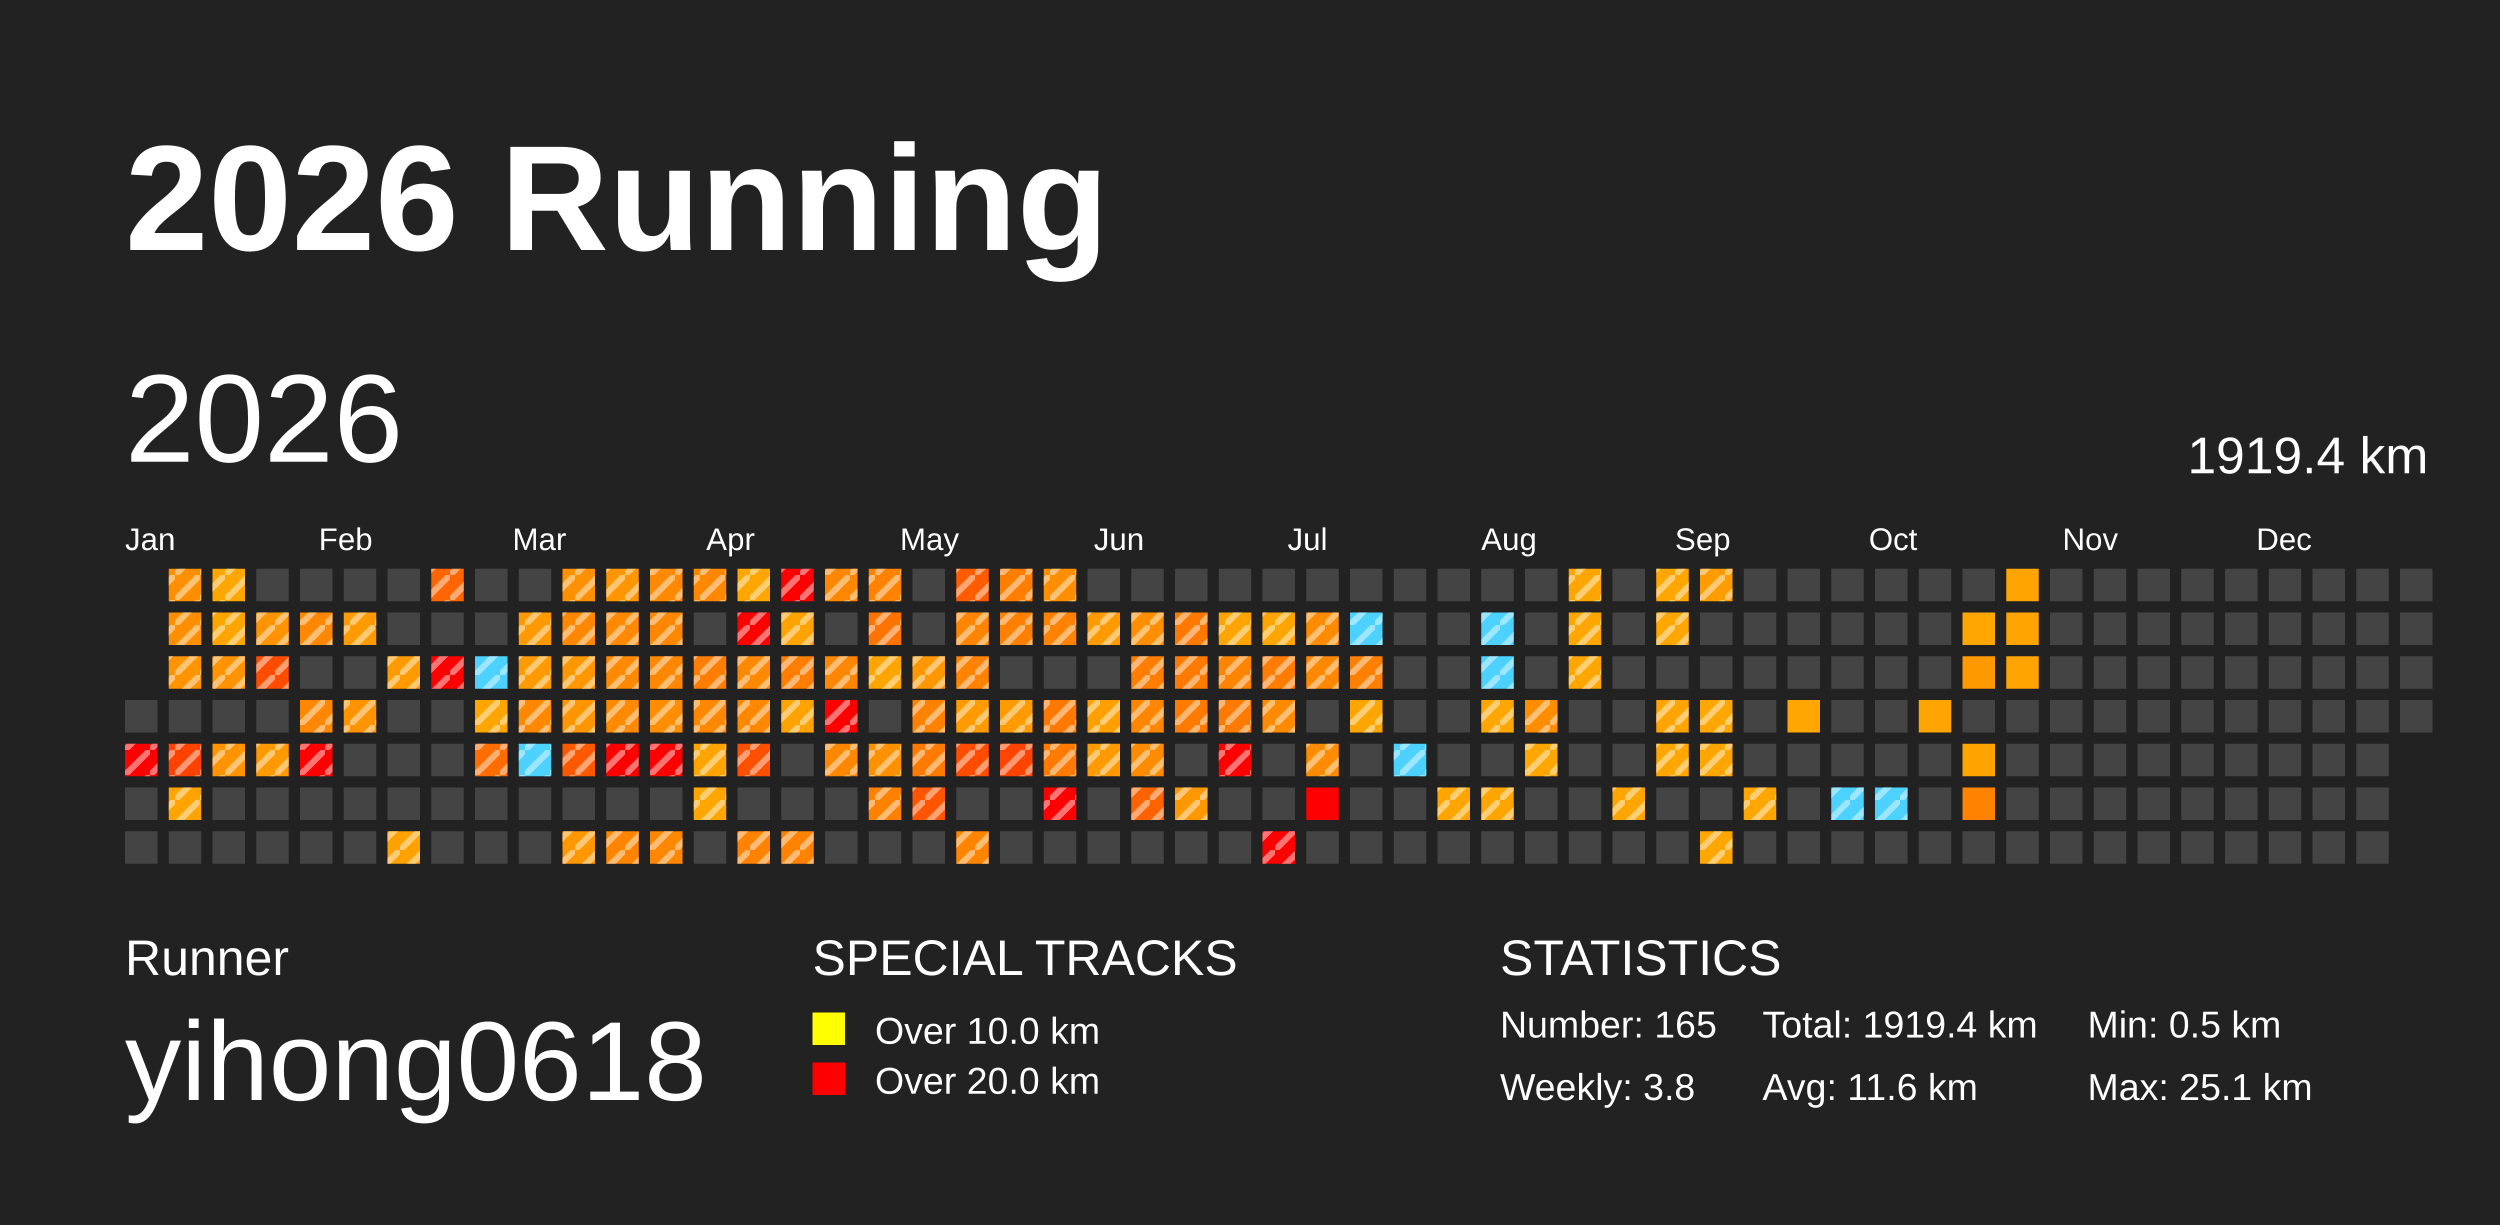
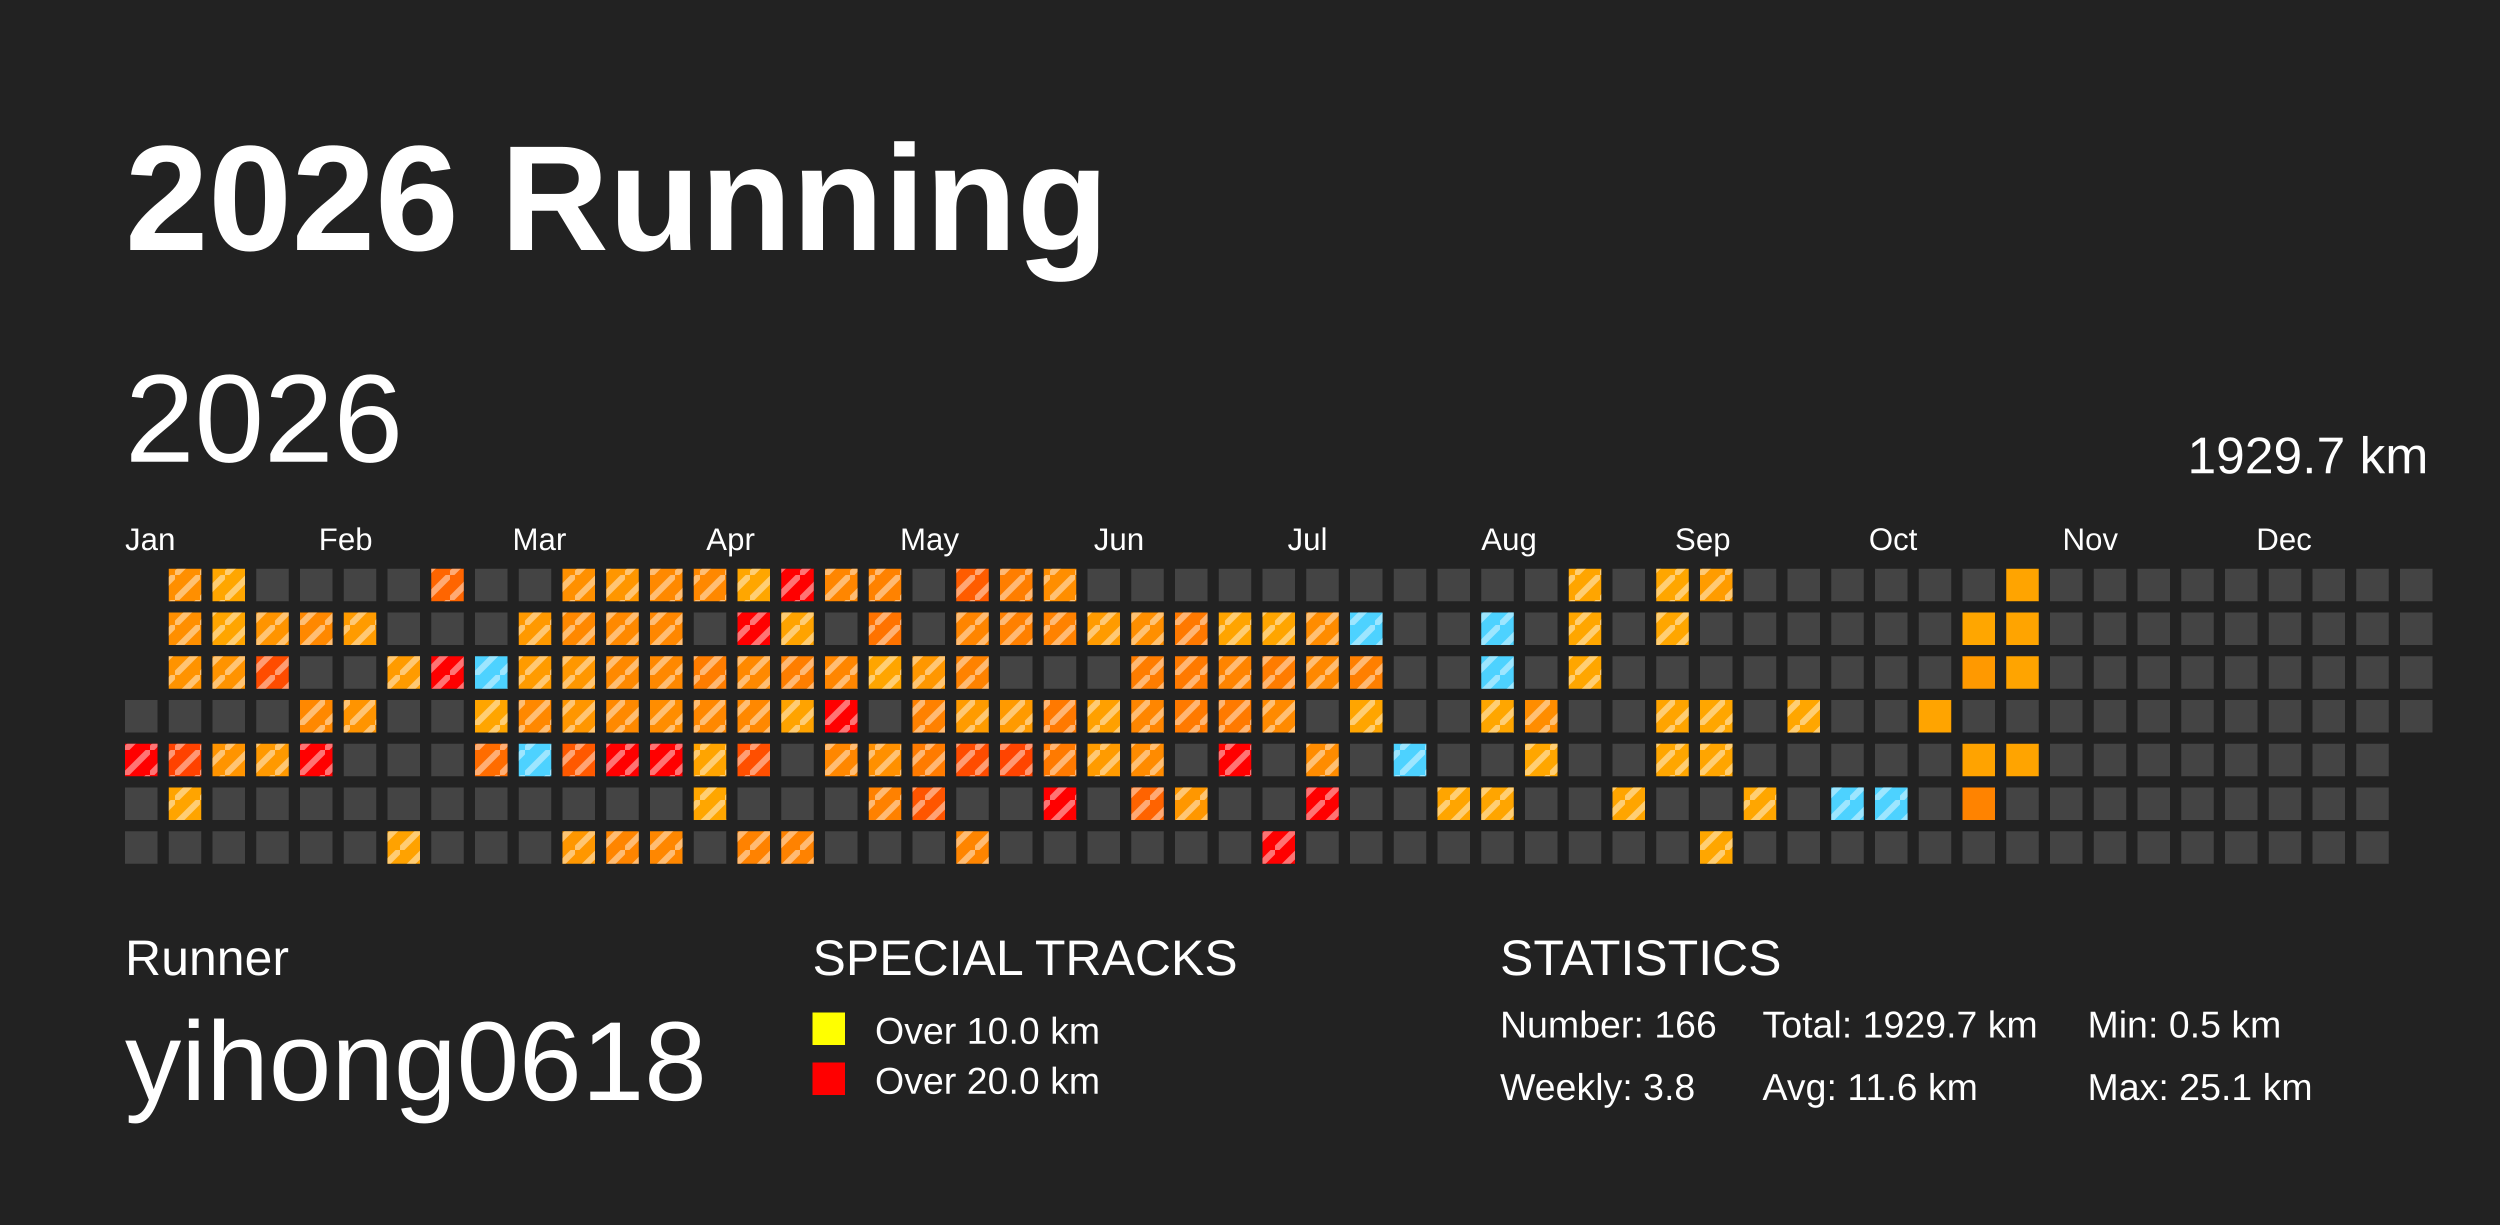
<svg xmlns="http://www.w3.org/2000/svg" baseProfile="full" height="98mm" version="1.1" viewBox="0,0,200,98" width="200mm">
  <defs>
    <pattern height="2" id="indoor-stripe" patternUnits="userSpaceOnUse" width="2">
      <line stroke="white" stroke-opacity="0.45" stroke-width="0.5" x1="0" x2="2" y1="2" y2="0" />
    </pattern>
  </defs>
  <rect fill="#222222" height="98" width="200" x="0" y="0" />
  <text fill="#FFFFFF" style="font-size:12px; font-family:Arial; font-weight:bold;" x="10" y="20">2026 Running</text>
  <text fill="#FFFFFF" style="font-size:4px; font-family:Arial" x="10" y="78">Runner</text>
  <text fill="#FFFFFF" style="font-size:9px; font-family:Arial" x="10" y="88">yihong0618</text>
  <text fill="#FFFFFF" style="font-size:4px; font-family:Arial" x="65" y="78">SPECIAL TRACKS</text>
  <rect fill="yellow" height="2.6" width="2.6" x="65" y="81" />
  <text fill="#FFFFFF" style="font-size:3px; font-family:Arial" x="70" y="83.5">Over 10.0 km</text>
  <rect fill="red" height="2.6" width="2.6" x="65" y="85" />
  <text fill="#FFFFFF" style="font-size:3px; font-family:Arial" x="70" y="87.5">Over 20.0 km</text>
  <text fill="#FFFFFF" style="font-size:4px; font-family:Arial" x="120" y="78">STATISTICS</text>
-   <text fill="#FFFFFF" style="font-size:3px; font-family:Arial" x="120" y="83">Number: 165</text>
+   <text fill="#FFFFFF" style="font-size:3px; font-family:Arial" x="120" y="83">Number: 166</text>
  <text fill="#FFFFFF" style="font-size:3px; font-family:Arial" x="120" y="88">Weekly: 3.8</text>
-   <text fill="#FFFFFF" style="font-size:3px; font-family:Arial" x="141" y="83">Total: 1919.4 km</text>
+   <text fill="#FFFFFF" style="font-size:3px; font-family:Arial" x="141" y="83">Total: 1929.7 km</text>
  <text fill="#FFFFFF" style="font-size:3px; font-family:Arial" x="141" y="88">Avg: 11.6 km</text>
  <text fill="#FFFFFF" style="font-size:3px; font-family:Arial" x="167" y="83">Min: 0.5 km</text>
  <text fill="#FFFFFF" style="font-size:3px; font-family:Arial" x="167" y="88">Max: 25.1 km</text>
  <text dominant-baseline="hanging" fill="#FFFFFF" style="font-size:10.0px; font-family:Arial;" x="10" y="30">2026</text>
-   <text dominant-baseline="hanging" fill="#FFFFFF" style="font-size:4.125px; font-family:Arial;" x="175" y="35">1919.4 km</text>
+   <text dominant-baseline="hanging" fill="#FFFFFF" style="font-size:4.125px; font-family:Arial;" x="175" y="35">1929.7 km</text>
  <text fill="#FFFFFF" style="font-size:2.5px; font-family:Arial" x="10.0" y="44">Jan</text>
  <text fill="#FFFFFF" style="font-size:2.5px; font-family:Arial" x="25.5" y="44">Feb</text>
  <text fill="#FFFFFF" style="font-size:2.5px; font-family:Arial" x="41.0" y="44">Mar</text>
  <text fill="#FFFFFF" style="font-size:2.5px; font-family:Arial" x="56.5" y="44">Apr</text>
  <text fill="#FFFFFF" style="font-size:2.5px; font-family:Arial" x="72.0" y="44">May</text>
  <text fill="#FFFFFF" style="font-size:2.5px; font-family:Arial" x="87.5" y="44">Jun</text>
  <text fill="#FFFFFF" style="font-size:2.5px; font-family:Arial" x="103.0" y="44">Jul</text>
  <text fill="#FFFFFF" style="font-size:2.5px; font-family:Arial" x="118.5" y="44">Aug</text>
  <text fill="#FFFFFF" style="font-size:2.5px; font-family:Arial" x="134.0" y="44">Sep</text>
  <text fill="#FFFFFF" style="font-size:2.5px; font-family:Arial" x="149.5" y="44">Oct</text>
  <text fill="#FFFFFF" style="font-size:2.5px; font-family:Arial" x="165.0" y="44">Nov</text>
  <text fill="#FFFFFF" style="font-size:2.5px; font-family:Arial" x="180.5" y="44">Dec</text>
  <rect fill="#444444" height="2.6" width="2.6" x="10.0" y="56.0" />
  <rect fill="red" height="2.6" width="2.6" x="10.0" y="59.5" />
  <rect fill="url(#indoor-stripe)" height="2.6" style="pointer-events: none;" width="2.6" x="10.0" y="59.5" />
  <rect fill="#444444" height="2.6" width="2.6" x="10.0" y="63.0" />
  <rect fill="#444444" height="2.6" width="2.6" x="10.0" y="66.5" />
  <rect fill="#ff8f00" height="2.6" width="2.6" x="13.5" y="45.5" />
  <rect fill="url(#indoor-stripe)" height="2.6" style="pointer-events: none;" width="2.6" x="13.5" y="45.5" />
  <rect fill="#ff8f00" height="2.6" width="2.6" x="13.5" y="49.0" />
  <rect fill="url(#indoor-stripe)" height="2.6" style="pointer-events: none;" width="2.6" x="13.5" y="49.0" />
  <rect fill="#ff9300" height="2.6" width="2.6" x="13.5" y="52.5" />
  <rect fill="url(#indoor-stripe)" height="2.6" style="pointer-events: none;" width="2.6" x="13.5" y="52.5" />
  <rect fill="#444444" height="2.6" width="2.6" x="13.5" y="56.0" />
  <rect fill="#ff4200" height="2.6" width="2.6" x="13.5" y="59.5" />
  <rect fill="url(#indoor-stripe)" height="2.6" style="pointer-events: none;" width="2.6" x="13.5" y="59.5" />
  <rect fill="#ffa400" height="2.6" width="2.6" x="13.5" y="63.0" />
  <rect fill="url(#indoor-stripe)" height="2.6" style="pointer-events: none;" width="2.6" x="13.5" y="63.0" />
  <rect fill="#444444" height="2.6" width="2.6" x="13.5" y="66.5" />
  <rect fill="#ffa600" height="2.6" width="2.6" x="17.0" y="45.5" />
  <rect fill="url(#indoor-stripe)" height="2.6" style="pointer-events: none;" width="2.6" x="17.0" y="45.5" />
  <rect fill="#ffa500" height="2.6" width="2.6" x="17.0" y="49.0" />
  <rect fill="url(#indoor-stripe)" height="2.6" style="pointer-events: none;" width="2.6" x="17.0" y="49.0" />
  <rect fill="#ff9300" height="2.6" width="2.6" x="17.0" y="52.5" />
  <rect fill="url(#indoor-stripe)" height="2.6" style="pointer-events: none;" width="2.6" x="17.0" y="52.5" />
  <rect fill="#444444" height="2.6" width="2.6" x="17.0" y="56.0" />
  <rect fill="#ff9400" height="2.6" width="2.6" x="17.0" y="59.5" />
  <rect fill="url(#indoor-stripe)" height="2.6" style="pointer-events: none;" width="2.6" x="17.0" y="59.5" />
  <rect fill="#444444" height="2.6" width="2.6" x="17.0" y="63.0" />
  <rect fill="#444444" height="2.6" width="2.6" x="17.0" y="66.5" />
  <rect fill="#444444" height="2.6" width="2.6" x="20.5" y="45.5" />
  <rect fill="#ff9400" height="2.6" width="2.6" x="20.5" y="49.0" />
  <rect fill="url(#indoor-stripe)" height="2.6" style="pointer-events: none;" width="2.6" x="20.5" y="49.0" />
  <rect fill="#ff4c00" height="2.6" width="2.6" x="20.5" y="52.5" />
  <rect fill="url(#indoor-stripe)" height="2.6" style="pointer-events: none;" width="2.6" x="20.5" y="52.5" />
  <rect fill="#444444" height="2.6" width="2.6" x="20.5" y="56.0" />
  <rect fill="#ff9900" height="2.6" width="2.6" x="20.5" y="59.5" />
  <rect fill="url(#indoor-stripe)" height="2.6" style="pointer-events: none;" width="2.6" x="20.5" y="59.5" />
  <rect fill="#444444" height="2.6" width="2.6" x="20.5" y="63.0" />
  <rect fill="#444444" height="2.6" width="2.6" x="20.5" y="66.5" />
  <rect fill="#444444" height="2.6" width="2.6" x="24.0" y="45.5" />
  <rect fill="#ff8800" height="2.6" width="2.6" x="24.0" y="49.0" />
  <rect fill="url(#indoor-stripe)" height="2.6" style="pointer-events: none;" width="2.6" x="24.0" y="49.0" />
  <rect fill="#444444" height="2.6" width="2.6" x="24.0" y="52.5" />
  <rect fill="#ff8800" height="2.6" width="2.6" x="24.0" y="56.0" />
  <rect fill="url(#indoor-stripe)" height="2.6" style="pointer-events: none;" width="2.6" x="24.0" y="56.0" />
  <rect fill="red" height="2.6" width="2.6" x="24.0" y="59.5" />
  <rect fill="url(#indoor-stripe)" height="2.6" style="pointer-events: none;" width="2.6" x="24.0" y="59.5" />
  <rect fill="#444444" height="2.6" width="2.6" x="24.0" y="63.0" />
  <rect fill="#444444" height="2.6" width="2.6" x="24.0" y="66.5" />
  <rect fill="#444444" height="2.6" width="2.6" x="27.5" y="45.5" />
  <rect fill="#ff9b00" height="2.6" width="2.6" x="27.5" y="49.0" />
  <rect fill="url(#indoor-stripe)" height="2.6" style="pointer-events: none;" width="2.6" x="27.5" y="49.0" />
  <rect fill="#444444" height="2.6" width="2.6" x="27.5" y="52.5" />
  <rect fill="#ff9400" height="2.6" width="2.6" x="27.5" y="56.0" />
  <rect fill="url(#indoor-stripe)" height="2.6" style="pointer-events: none;" width="2.6" x="27.5" y="56.0" />
  <rect fill="#444444" height="2.6" width="2.6" x="27.5" y="59.5" />
  <rect fill="#444444" height="2.6" width="2.6" x="27.5" y="63.0" />
  <rect fill="#444444" height="2.6" width="2.6" x="27.5" y="66.5" />
  <rect fill="#444444" height="2.6" width="2.6" x="31.0" y="45.5" />
  <rect fill="#444444" height="2.6" width="2.6" x="31.0" y="49.0" />
  <rect fill="#ff9b00" height="2.6" width="2.6" x="31.0" y="52.5" />
  <rect fill="url(#indoor-stripe)" height="2.6" style="pointer-events: none;" width="2.6" x="31.0" y="52.5" />
  <rect fill="#444444" height="2.6" width="2.6" x="31.0" y="56.0" />
  <rect fill="#444444" height="2.6" width="2.6" x="31.0" y="59.5" />
  <rect fill="#444444" height="2.6" width="2.6" x="31.0" y="63.0" />
  <rect fill="#ffa200" height="2.6" width="2.6" x="31.0" y="66.5" />
  <rect fill="url(#indoor-stripe)" height="2.6" style="pointer-events: none;" width="2.6" x="31.0" y="66.5" />
  <rect fill="#ff6500" height="2.6" width="2.6" x="34.5" y="45.5" />
  <rect fill="url(#indoor-stripe)" height="2.6" style="pointer-events: none;" width="2.6" x="34.5" y="45.5" />
  <rect fill="#444444" height="2.6" width="2.6" x="34.5" y="49.0" />
  <rect fill="red" height="2.6" width="2.6" x="34.5" y="52.5" />
  <rect fill="url(#indoor-stripe)" height="2.6" style="pointer-events: none;" width="2.6" x="34.5" y="52.5" />
  <rect fill="#444444" height="2.6" width="2.6" x="34.5" y="56.0" />
  <rect fill="#444444" height="2.6" width="2.6" x="34.5" y="59.5" />
  <rect fill="#444444" height="2.6" width="2.6" x="34.5" y="63.0" />
  <rect fill="#444444" height="2.6" width="2.6" x="34.5" y="66.5" />
  <rect fill="#444444" height="2.6" width="2.6" x="38.0" y="45.5" />
  <rect fill="#444444" height="2.6" width="2.6" x="38.0" y="49.0" />
  <rect fill="#4dd2ff" height="2.6" width="2.6" x="38.0" y="52.5" />
  <rect fill="url(#indoor-stripe)" height="2.6" style="pointer-events: none;" width="2.6" x="38.0" y="52.5" />
  <rect fill="#ffa500" height="2.6" width="2.6" x="38.0" y="56.0" />
  <rect fill="url(#indoor-stripe)" height="2.6" style="pointer-events: none;" width="2.6" x="38.0" y="56.0" />
  <rect fill="#ff6c00" height="2.6" width="2.6" x="38.0" y="59.5" />
  <rect fill="url(#indoor-stripe)" height="2.6" style="pointer-events: none;" width="2.6" x="38.0" y="59.5" />
  <rect fill="#444444" height="2.6" width="2.6" x="38.0" y="63.0" />
  <rect fill="#444444" height="2.6" width="2.6" x="38.0" y="66.5" />
  <rect fill="#444444" height="2.6" width="2.6" x="41.5" y="45.5" />
  <rect fill="#ff9900" height="2.6" width="2.6" x="41.5" y="49.0" />
  <rect fill="url(#indoor-stripe)" height="2.6" style="pointer-events: none;" width="2.6" x="41.5" y="49.0" />
  <rect fill="#ff9b00" height="2.6" width="2.6" x="41.5" y="52.5" />
  <rect fill="url(#indoor-stripe)" height="2.6" style="pointer-events: none;" width="2.6" x="41.5" y="52.5" />
  <rect fill="#ff8800" height="2.6" width="2.6" x="41.5" y="56.0" />
  <rect fill="url(#indoor-stripe)" height="2.6" style="pointer-events: none;" width="2.6" x="41.5" y="56.0" />
  <rect fill="#4dd2ff" height="2.6" width="2.6" x="41.5" y="59.5" />
  <rect fill="url(#indoor-stripe)" height="2.6" style="pointer-events: none;" width="2.6" x="41.5" y="59.5" />
  <rect fill="#444444" height="2.6" width="2.6" x="41.5" y="63.0" />
  <rect fill="#444444" height="2.6" width="2.6" x="41.5" y="66.5" />
  <rect fill="#ff9000" height="2.6" width="2.6" x="45.0" y="45.5" />
  <rect fill="url(#indoor-stripe)" height="2.6" style="pointer-events: none;" width="2.6" x="45.0" y="45.5" />
  <rect fill="#ff8800" height="2.6" width="2.6" x="45.0" y="49.0" />
  <rect fill="url(#indoor-stripe)" height="2.6" style="pointer-events: none;" width="2.6" x="45.0" y="49.0" />
  <rect fill="#ff9700" height="2.6" width="2.6" x="45.0" y="52.5" />
  <rect fill="url(#indoor-stripe)" height="2.6" style="pointer-events: none;" width="2.6" x="45.0" y="52.5" />
  <rect fill="#ff9600" height="2.6" width="2.6" x="45.0" y="56.0" />
  <rect fill="url(#indoor-stripe)" height="2.6" style="pointer-events: none;" width="2.6" x="45.0" y="56.0" />
  <rect fill="#ff5900" height="2.6" width="2.6" x="45.0" y="59.5" />
  <rect fill="url(#indoor-stripe)" height="2.6" style="pointer-events: none;" width="2.6" x="45.0" y="59.5" />
  <rect fill="#444444" height="2.6" width="2.6" x="45.0" y="63.0" />
  <rect fill="#ff9700" height="2.6" width="2.6" x="45.0" y="66.5" />
  <rect fill="url(#indoor-stripe)" height="2.6" style="pointer-events: none;" width="2.6" x="45.0" y="66.5" />
  <rect fill="#ff9600" height="2.6" width="2.6" x="48.5" y="45.5" />
  <rect fill="url(#indoor-stripe)" height="2.6" style="pointer-events: none;" width="2.6" x="48.5" y="45.5" />
  <rect fill="#ff8900" height="2.6" width="2.6" x="48.5" y="49.0" />
  <rect fill="url(#indoor-stripe)" height="2.6" style="pointer-events: none;" width="2.6" x="48.5" y="49.0" />
  <rect fill="#ff8900" height="2.6" width="2.6" x="48.5" y="52.5" />
  <rect fill="url(#indoor-stripe)" height="2.6" style="pointer-events: none;" width="2.6" x="48.5" y="52.5" />
  <rect fill="#ff8900" height="2.6" width="2.6" x="48.5" y="56.0" />
  <rect fill="url(#indoor-stripe)" height="2.6" style="pointer-events: none;" width="2.6" x="48.5" y="56.0" />
  <rect fill="red" height="2.6" width="2.6" x="48.5" y="59.5" />
  <rect fill="url(#indoor-stripe)" height="2.6" style="pointer-events: none;" width="2.6" x="48.5" y="59.5" />
  <rect fill="#444444" height="2.6" width="2.6" x="48.5" y="63.0" />
  <rect fill="#ff8500" height="2.6" width="2.6" x="48.5" y="66.5" />
  <rect fill="url(#indoor-stripe)" height="2.6" style="pointer-events: none;" width="2.6" x="48.5" y="66.5" />
  <rect fill="#ff8900" height="2.6" width="2.6" x="52.0" y="45.5" />
  <rect fill="url(#indoor-stripe)" height="2.6" style="pointer-events: none;" width="2.6" x="52.0" y="45.5" />
  <rect fill="#ff8700" height="2.6" width="2.6" x="52.0" y="49.0" />
  <rect fill="url(#indoor-stripe)" height="2.6" style="pointer-events: none;" width="2.6" x="52.0" y="49.0" />
  <rect fill="#ff8800" height="2.6" width="2.6" x="52.0" y="52.5" />
  <rect fill="url(#indoor-stripe)" height="2.6" style="pointer-events: none;" width="2.6" x="52.0" y="52.5" />
  <rect fill="#ff8d00" height="2.6" width="2.6" x="52.0" y="56.0" />
  <rect fill="url(#indoor-stripe)" height="2.6" style="pointer-events: none;" width="2.6" x="52.0" y="56.0" />
  <rect fill="red" height="2.6" width="2.6" x="52.0" y="59.5" />
  <rect fill="url(#indoor-stripe)" height="2.6" style="pointer-events: none;" width="2.6" x="52.0" y="59.5" />
  <rect fill="#444444" height="2.6" width="2.6" x="52.0" y="63.0" />
  <rect fill="#ff8700" height="2.6" width="2.6" x="52.0" y="66.5" />
  <rect fill="url(#indoor-stripe)" height="2.6" style="pointer-events: none;" width="2.6" x="52.0" y="66.5" />
  <rect fill="#ff8800" height="2.6" width="2.6" x="55.5" y="45.5" />
  <rect fill="url(#indoor-stripe)" height="2.6" style="pointer-events: none;" width="2.6" x="55.5" y="45.5" />
  <rect fill="#444444" height="2.6" width="2.6" x="55.5" y="49.0" />
  <rect fill="#ff7d00" height="2.6" width="2.6" x="55.5" y="52.5" />
  <rect fill="url(#indoor-stripe)" height="2.6" style="pointer-events: none;" width="2.6" x="55.5" y="52.5" />
  <rect fill="#ff8800" height="2.6" width="2.6" x="55.5" y="56.0" />
  <rect fill="url(#indoor-stripe)" height="2.6" style="pointer-events: none;" width="2.6" x="55.5" y="56.0" />
  <rect fill="#ffa400" height="2.6" width="2.6" x="55.5" y="59.5" />
  <rect fill="url(#indoor-stripe)" height="2.6" style="pointer-events: none;" width="2.6" x="55.5" y="59.5" />
  <rect fill="#ffa600" height="2.6" width="2.6" x="55.5" y="63.0" />
  <rect fill="url(#indoor-stripe)" height="2.6" style="pointer-events: none;" width="2.6" x="55.5" y="63.0" />
  <rect fill="#444444" height="2.6" width="2.6" x="55.5" y="66.5" />
  <rect fill="#ffa600" height="2.6" width="2.6" x="59.0" y="45.5" />
  <rect fill="url(#indoor-stripe)" height="2.6" style="pointer-events: none;" width="2.6" x="59.0" y="45.5" />
  <rect fill="red" height="2.6" width="2.6" x="59.0" y="49.0" />
  <rect fill="url(#indoor-stripe)" height="2.6" style="pointer-events: none;" width="2.6" x="59.0" y="49.0" />
  <rect fill="#ff8900" height="2.6" width="2.6" x="59.0" y="52.5" />
  <rect fill="url(#indoor-stripe)" height="2.6" style="pointer-events: none;" width="2.6" x="59.0" y="52.5" />
  <rect fill="#ff8800" height="2.6" width="2.6" x="59.0" y="56.0" />
  <rect fill="url(#indoor-stripe)" height="2.6" style="pointer-events: none;" width="2.6" x="59.0" y="56.0" />
  <rect fill="#ff4f00" height="2.6" width="2.6" x="59.0" y="59.5" />
  <rect fill="url(#indoor-stripe)" height="2.6" style="pointer-events: none;" width="2.6" x="59.0" y="59.5" />
  <rect fill="#444444" height="2.6" width="2.6" x="59.0" y="63.0" />
  <rect fill="#ff8200" height="2.6" width="2.6" x="59.0" y="66.5" />
  <rect fill="url(#indoor-stripe)" height="2.6" style="pointer-events: none;" width="2.6" x="59.0" y="66.5" />
  <rect fill="red" height="2.6" width="2.6" x="62.5" y="45.5" />
  <rect fill="url(#indoor-stripe)" height="2.6" style="pointer-events: none;" width="2.6" x="62.5" y="45.5" />
  <rect fill="#ffa300" height="2.6" width="2.6" x="62.5" y="49.0" />
  <rect fill="url(#indoor-stripe)" height="2.6" style="pointer-events: none;" width="2.6" x="62.5" y="49.0" />
  <rect fill="#ff7e00" height="2.6" width="2.6" x="62.5" y="52.5" />
  <rect fill="url(#indoor-stripe)" height="2.6" style="pointer-events: none;" width="2.6" x="62.5" y="52.5" />
  <rect fill="#ffa300" height="2.6" width="2.6" x="62.5" y="56.0" />
  <rect fill="url(#indoor-stripe)" height="2.6" style="pointer-events: none;" width="2.6" x="62.5" y="56.0" />
  <rect fill="#444444" height="2.6" width="2.6" x="62.5" y="59.5" />
  <rect fill="#444444" height="2.6" width="2.6" x="62.5" y="63.0" />
  <rect fill="#ff8200" height="2.6" width="2.6" x="62.5" y="66.5" />
  <rect fill="url(#indoor-stripe)" height="2.6" style="pointer-events: none;" width="2.6" x="62.5" y="66.5" />
  <rect fill="#ff8600" height="2.6" width="2.6" x="66.0" y="45.5" />
  <rect fill="url(#indoor-stripe)" height="2.6" style="pointer-events: none;" width="2.6" x="66.0" y="45.5" />
  <rect fill="#444444" height="2.6" width="2.6" x="66.0" y="49.0" />
  <rect fill="#ff8600" height="2.6" width="2.6" x="66.0" y="52.5" />
  <rect fill="url(#indoor-stripe)" height="2.6" style="pointer-events: none;" width="2.6" x="66.0" y="52.5" />
  <rect fill="red" height="2.6" width="2.6" x="66.0" y="56.0" />
  <rect fill="url(#indoor-stripe)" height="2.6" style="pointer-events: none;" width="2.6" x="66.0" y="56.0" />
  <rect fill="#ff8700" height="2.6" width="2.6" x="66.0" y="59.5" />
  <rect fill="url(#indoor-stripe)" height="2.6" style="pointer-events: none;" width="2.6" x="66.0" y="59.5" />
  <rect fill="#444444" height="2.6" width="2.6" x="66.0" y="63.0" />
  <rect fill="#444444" height="2.6" width="2.6" x="66.0" y="66.5" />
  <rect fill="#ff8200" height="2.6" width="2.6" x="69.5" y="45.5" />
  <rect fill="url(#indoor-stripe)" height="2.6" style="pointer-events: none;" width="2.6" x="69.5" y="45.5" />
  <rect fill="#ff7300" height="2.6" width="2.6" x="69.5" y="49.0" />
  <rect fill="url(#indoor-stripe)" height="2.6" style="pointer-events: none;" width="2.6" x="69.5" y="49.0" />
  <rect fill="#ffa500" height="2.6" width="2.6" x="69.5" y="52.5" />
  <rect fill="url(#indoor-stripe)" height="2.6" style="pointer-events: none;" width="2.6" x="69.5" y="52.5" />
  <rect fill="#444444" height="2.6" width="2.6" x="69.5" y="56.0" />
  <rect fill="#ff9000" height="2.6" width="2.6" x="69.5" y="59.5" />
  <rect fill="url(#indoor-stripe)" height="2.6" style="pointer-events: none;" width="2.6" x="69.5" y="59.5" />
  <rect fill="#ff8100" height="2.6" width="2.6" x="69.5" y="63.0" />
  <rect fill="url(#indoor-stripe)" height="2.6" style="pointer-events: none;" width="2.6" x="69.5" y="63.0" />
  <rect fill="#444444" height="2.6" width="2.6" x="69.5" y="66.5" />
  <rect fill="#444444" height="2.6" width="2.6" x="73.0" y="45.5" />
  <rect fill="#444444" height="2.6" width="2.6" x="73.0" y="49.0" />
  <rect fill="#ff9700" height="2.6" width="2.6" x="73.0" y="52.5" />
  <rect fill="url(#indoor-stripe)" height="2.6" style="pointer-events: none;" width="2.6" x="73.0" y="52.5" />
  <rect fill="#ff8100" height="2.6" width="2.6" x="73.0" y="56.0" />
  <rect fill="url(#indoor-stripe)" height="2.6" style="pointer-events: none;" width="2.6" x="73.0" y="56.0" />
  <rect fill="#ff7b00" height="2.6" width="2.6" x="73.0" y="59.5" />
  <rect fill="url(#indoor-stripe)" height="2.6" style="pointer-events: none;" width="2.6" x="73.0" y="59.5" />
  <rect fill="#ff5500" height="2.6" width="2.6" x="73.0" y="63.0" />
  <rect fill="url(#indoor-stripe)" height="2.6" style="pointer-events: none;" width="2.6" x="73.0" y="63.0" />
  <rect fill="#444444" height="2.6" width="2.6" x="73.0" y="66.5" />
  <rect fill="#ff5c00" height="2.6" width="2.6" x="76.5" y="45.5" />
  <rect fill="url(#indoor-stripe)" height="2.6" style="pointer-events: none;" width="2.6" x="76.5" y="45.5" />
  <rect fill="#ff8500" height="2.6" width="2.6" x="76.5" y="49.0" />
  <rect fill="url(#indoor-stripe)" height="2.6" style="pointer-events: none;" width="2.6" x="76.5" y="49.0" />
  <rect fill="#ff8200" height="2.6" width="2.6" x="76.5" y="52.5" />
  <rect fill="url(#indoor-stripe)" height="2.6" style="pointer-events: none;" width="2.6" x="76.5" y="52.5" />
  <rect fill="#ff9b00" height="2.6" width="2.6" x="76.5" y="56.0" />
  <rect fill="url(#indoor-stripe)" height="2.6" style="pointer-events: none;" width="2.6" x="76.5" y="56.0" />
  <rect fill="#ff4c00" height="2.6" width="2.6" x="76.5" y="59.5" />
  <rect fill="url(#indoor-stripe)" height="2.6" style="pointer-events: none;" width="2.6" x="76.5" y="59.5" />
  <rect fill="#444444" height="2.6" width="2.6" x="76.5" y="63.0" />
  <rect fill="#ff8500" height="2.6" width="2.6" x="76.5" y="66.5" />
  <rect fill="url(#indoor-stripe)" height="2.6" style="pointer-events: none;" width="2.6" x="76.5" y="66.5" />
  <rect fill="#ff7e00" height="2.6" width="2.6" x="80.0" y="45.5" />
  <rect fill="url(#indoor-stripe)" height="2.6" style="pointer-events: none;" width="2.6" x="80.0" y="45.5" />
  <rect fill="#ff8000" height="2.6" width="2.6" x="80.0" y="49.0" />
  <rect fill="url(#indoor-stripe)" height="2.6" style="pointer-events: none;" width="2.6" x="80.0" y="49.0" />
  <rect fill="#444444" height="2.6" width="2.6" x="80.0" y="52.5" />
  <rect fill="#ff9a00" height="2.6" width="2.6" x="80.0" y="56.0" />
  <rect fill="url(#indoor-stripe)" height="2.6" style="pointer-events: none;" width="2.6" x="80.0" y="56.0" />
  <rect fill="#ff4400" height="2.6" width="2.6" x="80.0" y="59.5" />
  <rect fill="url(#indoor-stripe)" height="2.6" style="pointer-events: none;" width="2.6" x="80.0" y="59.5" />
  <rect fill="#444444" height="2.6" width="2.6" x="80.0" y="63.0" />
  <rect fill="#444444" height="2.6" width="2.6" x="80.0" y="66.5" />
  <rect fill="#ff8e00" height="2.6" width="2.6" x="83.5" y="45.5" />
  <rect fill="url(#indoor-stripe)" height="2.6" style="pointer-events: none;" width="2.6" x="83.5" y="45.5" />
  <rect fill="#ff8200" height="2.6" width="2.6" x="83.5" y="49.0" />
  <rect fill="url(#indoor-stripe)" height="2.6" style="pointer-events: none;" width="2.6" x="83.5" y="49.0" />
  <rect fill="#444444" height="2.6" width="2.6" x="83.5" y="52.5" />
  <rect fill="#ff7900" height="2.6" width="2.6" x="83.5" y="56.0" />
  <rect fill="url(#indoor-stripe)" height="2.6" style="pointer-events: none;" width="2.6" x="83.5" y="56.0" />
  <rect fill="#ff7a00" height="2.6" width="2.6" x="83.5" y="59.5" />
  <rect fill="url(#indoor-stripe)" height="2.6" style="pointer-events: none;" width="2.6" x="83.5" y="59.5" />
  <rect fill="red" height="2.6" width="2.6" x="83.5" y="63.0" />
  <rect fill="url(#indoor-stripe)" height="2.6" style="pointer-events: none;" width="2.6" x="83.5" y="63.0" />
  <rect fill="#444444" height="2.6" width="2.6" x="83.5" y="66.5" />
  <rect fill="#444444" height="2.6" width="2.6" x="87.0" y="45.5" />
  <rect fill="#ff9b00" height="2.6" width="2.6" x="87.0" y="49.0" />
  <rect fill="url(#indoor-stripe)" height="2.6" style="pointer-events: none;" width="2.6" x="87.0" y="49.0" />
  <rect fill="#444444" height="2.6" width="2.6" x="87.0" y="52.5" />
  <rect fill="#ffa000" height="2.6" width="2.6" x="87.0" y="56.0" />
  <rect fill="url(#indoor-stripe)" height="2.6" style="pointer-events: none;" width="2.6" x="87.0" y="56.0" />
  <rect fill="#ff9b00" height="2.6" width="2.6" x="87.0" y="59.5" />
  <rect fill="url(#indoor-stripe)" height="2.6" style="pointer-events: none;" width="2.6" x="87.0" y="59.5" />
  <rect fill="#444444" height="2.6" width="2.6" x="87.0" y="63.0" />
  <rect fill="#444444" height="2.6" width="2.6" x="87.0" y="66.5" />
  <rect fill="#444444" height="2.6" width="2.6" x="90.5" y="45.5" />
  <rect fill="#ff8f00" height="2.6" width="2.6" x="90.5" y="49.0" />
  <rect fill="url(#indoor-stripe)" height="2.6" style="pointer-events: none;" width="2.6" x="90.5" y="49.0" />
  <rect fill="#ff7d00" height="2.6" width="2.6" x="90.5" y="52.5" />
  <rect fill="url(#indoor-stripe)" height="2.6" style="pointer-events: none;" width="2.6" x="90.5" y="52.5" />
  <rect fill="#ff8600" height="2.6" width="2.6" x="90.5" y="56.0" />
  <rect fill="url(#indoor-stripe)" height="2.6" style="pointer-events: none;" width="2.6" x="90.5" y="56.0" />
  <rect fill="#ff8b00" height="2.6" width="2.6" x="90.5" y="59.5" />
  <rect fill="url(#indoor-stripe)" height="2.6" style="pointer-events: none;" width="2.6" x="90.5" y="59.5" />
  <rect fill="#ff6300" height="2.6" width="2.6" x="90.5" y="63.0" />
  <rect fill="url(#indoor-stripe)" height="2.6" style="pointer-events: none;" width="2.6" x="90.5" y="63.0" />
  <rect fill="#444444" height="2.6" width="2.6" x="90.5" y="66.5" />
  <rect fill="#444444" height="2.6" width="2.6" x="94.0" y="45.5" />
  <rect fill="#ff7900" height="2.6" width="2.6" x="94.0" y="49.0" />
  <rect fill="url(#indoor-stripe)" height="2.6" style="pointer-events: none;" width="2.6" x="94.0" y="49.0" />
  <rect fill="#ff7a00" height="2.6" width="2.6" x="94.0" y="52.5" />
  <rect fill="url(#indoor-stripe)" height="2.6" style="pointer-events: none;" width="2.6" x="94.0" y="52.5" />
  <rect fill="#ff7a00" height="2.6" width="2.6" x="94.0" y="56.0" />
  <rect fill="url(#indoor-stripe)" height="2.6" style="pointer-events: none;" width="2.6" x="94.0" y="56.0" />
  <rect fill="#444444" height="2.6" width="2.6" x="94.0" y="59.5" />
  <rect fill="#ff9700" height="2.6" width="2.6" x="94.0" y="63.0" />
  <rect fill="url(#indoor-stripe)" height="2.6" style="pointer-events: none;" width="2.6" x="94.0" y="63.0" />
  <rect fill="#444444" height="2.6" width="2.6" x="94.0" y="66.5" />
  <rect fill="#444444" height="2.6" width="2.6" x="97.5" y="45.5" />
  <rect fill="#ffa400" height="2.6" width="2.6" x="97.5" y="49.0" />
  <rect fill="url(#indoor-stripe)" height="2.6" style="pointer-events: none;" width="2.6" x="97.5" y="49.0" />
  <rect fill="#ff8400" height="2.6" width="2.6" x="97.5" y="52.5" />
  <rect fill="url(#indoor-stripe)" height="2.6" style="pointer-events: none;" width="2.6" x="97.5" y="52.5" />
  <rect fill="#ff7a00" height="2.6" width="2.6" x="97.5" y="56.0" />
  <rect fill="url(#indoor-stripe)" height="2.6" style="pointer-events: none;" width="2.6" x="97.5" y="56.0" />
  <rect fill="red" height="2.6" width="2.6" x="97.5" y="59.5" />
  <rect fill="url(#indoor-stripe)" height="2.6" style="pointer-events: none;" width="2.6" x="97.5" y="59.5" />
  <rect fill="#444444" height="2.6" width="2.6" x="97.5" y="63.0" />
  <rect fill="#444444" height="2.6" width="2.6" x="97.5" y="66.5" />
  <rect fill="#444444" height="2.6" width="2.6" x="101.0" y="45.5" />
  <rect fill="#ffa500" height="2.6" width="2.6" x="101.0" y="49.0" />
  <rect fill="url(#indoor-stripe)" height="2.6" style="pointer-events: none;" width="2.6" x="101.0" y="49.0" />
  <rect fill="#ff7c00" height="2.6" width="2.6" x="101.0" y="52.5" />
  <rect fill="url(#indoor-stripe)" height="2.6" style="pointer-events: none;" width="2.6" x="101.0" y="52.5" />
  <rect fill="#ff8a00" height="2.6" width="2.6" x="101.0" y="56.0" />
  <rect fill="url(#indoor-stripe)" height="2.6" style="pointer-events: none;" width="2.6" x="101.0" y="56.0" />
  <rect fill="#444444" height="2.6" width="2.6" x="101.0" y="59.5" />
  <rect fill="#444444" height="2.6" width="2.6" x="101.0" y="63.0" />
  <rect fill="red" height="2.6" width="2.6" x="101.0" y="66.5" />
  <rect fill="url(#indoor-stripe)" height="2.6" style="pointer-events: none;" width="2.6" x="101.0" y="66.5" />
  <rect fill="#444444" height="2.6" width="2.6" x="104.5" y="45.5" />
  <rect fill="#ff8c00" height="2.6" width="2.6" x="104.5" y="49.0" />
  <rect fill="url(#indoor-stripe)" height="2.6" style="pointer-events: none;" width="2.6" x="104.5" y="49.0" />
  <rect fill="#ff8800" height="2.6" width="2.6" x="104.5" y="52.5" />
  <rect fill="url(#indoor-stripe)" height="2.6" style="pointer-events: none;" width="2.6" x="104.5" y="52.5" />
  <rect fill="#444444" height="2.6" width="2.6" x="104.5" y="56.0" />
  <rect fill="#ff8c00" height="2.6" width="2.6" x="104.5" y="59.5" />
  <rect fill="url(#indoor-stripe)" height="2.6" style="pointer-events: none;" width="2.6" x="104.5" y="59.5" />
  <rect fill="red" height="2.6" width="2.6" x="104.5" y="63.0" />
+   <rect fill="url(#indoor-stripe)" height="2.6" style="pointer-events: none;" width="2.6" x="104.5" y="63.0" />
  <rect fill="#444444" height="2.6" width="2.6" x="104.5" y="66.5" />
  <rect fill="#444444" height="2.6" width="2.6" x="108.0" y="45.5" />
  <rect fill="#4dd2ff" height="2.6" width="2.6" x="108.0" y="49.0" />
  <rect fill="url(#indoor-stripe)" height="2.6" style="pointer-events: none;" width="2.6" x="108.0" y="49.0" />
  <rect fill="#ff7f00" height="2.6" width="2.6" x="108.0" y="52.5" />
  <rect fill="url(#indoor-stripe)" height="2.6" style="pointer-events: none;" width="2.6" x="108.0" y="52.5" />
  <rect fill="#ffa500" height="2.6" width="2.6" x="108.0" y="56.0" />
  <rect fill="url(#indoor-stripe)" height="2.6" style="pointer-events: none;" width="2.6" x="108.0" y="56.0" />
  <rect fill="#444444" height="2.6" width="2.6" x="108.0" y="59.5" />
  <rect fill="#444444" height="2.6" width="2.6" x="108.0" y="63.0" />
  <rect fill="#444444" height="2.6" width="2.6" x="108.0" y="66.5" />
  <rect fill="#444444" height="2.6" width="2.6" x="111.5" y="45.5" />
  <rect fill="#444444" height="2.6" width="2.6" x="111.5" y="49.0" />
  <rect fill="#444444" height="2.6" width="2.6" x="111.5" y="52.5" />
  <rect fill="#444444" height="2.6" width="2.6" x="111.5" y="56.0" />
  <rect fill="#4dd2ff" height="2.6" width="2.6" x="111.5" y="59.5" />
  <rect fill="url(#indoor-stripe)" height="2.6" style="pointer-events: none;" width="2.6" x="111.5" y="59.5" />
  <rect fill="#444444" height="2.6" width="2.6" x="111.5" y="63.0" />
  <rect fill="#444444" height="2.6" width="2.6" x="111.5" y="66.5" />
  <rect fill="#444444" height="2.6" width="2.6" x="115.0" y="45.5" />
  <rect fill="#444444" height="2.6" width="2.6" x="115.0" y="49.0" />
  <rect fill="#444444" height="2.6" width="2.6" x="115.0" y="52.5" />
  <rect fill="#444444" height="2.6" width="2.6" x="115.0" y="56.0" />
  <rect fill="#444444" height="2.6" width="2.6" x="115.0" y="59.5" />
  <rect fill="#ffa500" height="2.6" width="2.6" x="115.0" y="63.0" />
  <rect fill="url(#indoor-stripe)" height="2.6" style="pointer-events: none;" width="2.6" x="115.0" y="63.0" />
  <rect fill="#444444" height="2.6" width="2.6" x="115.0" y="66.5" />
  <rect fill="#444444" height="2.6" width="2.6" x="118.5" y="45.5" />
  <rect fill="#4dd2ff" height="2.6" width="2.6" x="118.5" y="49.0" />
  <rect fill="url(#indoor-stripe)" height="2.6" style="pointer-events: none;" width="2.6" x="118.5" y="49.0" />
  <rect fill="#4dd2ff" height="2.6" width="2.6" x="118.5" y="52.5" />
  <rect fill="url(#indoor-stripe)" height="2.6" style="pointer-events: none;" width="2.6" x="118.5" y="52.5" />
  <rect fill="#ffa600" height="2.6" width="2.6" x="118.5" y="56.0" />
  <rect fill="url(#indoor-stripe)" height="2.6" style="pointer-events: none;" width="2.6" x="118.5" y="56.0" />
  <rect fill="#444444" height="2.6" width="2.6" x="118.5" y="59.5" />
  <rect fill="#ffa500" height="2.6" width="2.6" x="118.5" y="63.0" />
  <rect fill="url(#indoor-stripe)" height="2.6" style="pointer-events: none;" width="2.6" x="118.5" y="63.0" />
  <rect fill="#444444" height="2.6" width="2.6" x="118.5" y="66.5" />
  <rect fill="#444444" height="2.6" width="2.6" x="122.0" y="45.5" />
  <rect fill="#444444" height="2.6" width="2.6" x="122.0" y="49.0" />
  <rect fill="#444444" height="2.6" width="2.6" x="122.0" y="52.5" />
  <rect fill="#ff8d00" height="2.6" width="2.6" x="122.0" y="56.0" />
  <rect fill="url(#indoor-stripe)" height="2.6" style="pointer-events: none;" width="2.6" x="122.0" y="56.0" />
  <rect fill="#ffa600" height="2.6" width="2.6" x="122.0" y="59.5" />
  <rect fill="url(#indoor-stripe)" height="2.6" style="pointer-events: none;" width="2.6" x="122.0" y="59.5" />
  <rect fill="#444444" height="2.6" width="2.6" x="122.0" y="63.0" />
  <rect fill="#444444" height="2.6" width="2.6" x="122.0" y="66.5" />
  <rect fill="#ffa500" height="2.6" width="2.6" x="125.5" y="45.5" />
  <rect fill="url(#indoor-stripe)" height="2.6" style="pointer-events: none;" width="2.6" x="125.5" y="45.5" />
  <rect fill="#ffa600" height="2.6" width="2.6" x="125.5" y="49.0" />
  <rect fill="url(#indoor-stripe)" height="2.6" style="pointer-events: none;" width="2.6" x="125.5" y="49.0" />
  <rect fill="#ffa600" height="2.6" width="2.6" x="125.5" y="52.5" />
  <rect fill="url(#indoor-stripe)" height="2.6" style="pointer-events: none;" width="2.6" x="125.5" y="52.5" />
  <rect fill="#444444" height="2.6" width="2.6" x="125.5" y="56.0" />
  <rect fill="#444444" height="2.6" width="2.6" x="125.5" y="59.5" />
  <rect fill="#444444" height="2.6" width="2.6" x="125.5" y="63.0" />
  <rect fill="#444444" height="2.6" width="2.6" x="125.5" y="66.5" />
  <rect fill="#444444" height="2.6" width="2.6" x="129.0" y="45.5" />
  <rect fill="#444444" height="2.6" width="2.6" x="129.0" y="49.0" />
  <rect fill="#444444" height="2.6" width="2.6" x="129.0" y="52.5" />
  <rect fill="#444444" height="2.6" width="2.6" x="129.0" y="56.0" />
  <rect fill="#444444" height="2.6" width="2.6" x="129.0" y="59.5" />
  <rect fill="#ffa500" height="2.6" width="2.6" x="129.0" y="63.0" />
  <rect fill="url(#indoor-stripe)" height="2.6" style="pointer-events: none;" width="2.6" x="129.0" y="63.0" />
  <rect fill="#444444" height="2.6" width="2.6" x="129.0" y="66.5" />
  <rect fill="#ffa600" height="2.6" width="2.6" x="132.5" y="45.5" />
  <rect fill="url(#indoor-stripe)" height="2.6" style="pointer-events: none;" width="2.6" x="132.5" y="45.5" />
  <rect fill="#ffa600" height="2.6" width="2.6" x="132.5" y="49.0" />
  <rect fill="url(#indoor-stripe)" height="2.6" style="pointer-events: none;" width="2.6" x="132.5" y="49.0" />
  <rect fill="#444444" height="2.6" width="2.6" x="132.5" y="52.5" />
  <rect fill="#ffa400" height="2.6" width="2.6" x="132.5" y="56.0" />
  <rect fill="url(#indoor-stripe)" height="2.6" style="pointer-events: none;" width="2.6" x="132.5" y="56.0" />
  <rect fill="#ffa600" height="2.6" width="2.6" x="132.5" y="59.5" />
  <rect fill="url(#indoor-stripe)" height="2.6" style="pointer-events: none;" width="2.6" x="132.5" y="59.5" />
  <rect fill="#444444" height="2.6" width="2.6" x="132.5" y="63.0" />
  <rect fill="#444444" height="2.6" width="2.6" x="132.5" y="66.5" />
  <rect fill="#ff9c00" height="2.6" width="2.6" x="136.0" y="45.5" />
  <rect fill="url(#indoor-stripe)" height="2.6" style="pointer-events: none;" width="2.6" x="136.0" y="45.5" />
  <rect fill="#444444" height="2.6" width="2.6" x="136.0" y="49.0" />
  <rect fill="#444444" height="2.6" width="2.6" x="136.0" y="52.5" />
  <rect fill="#ffa600" height="2.6" width="2.6" x="136.0" y="56.0" />
  <rect fill="url(#indoor-stripe)" height="2.6" style="pointer-events: none;" width="2.6" x="136.0" y="56.0" />
  <rect fill="#ffa500" height="2.6" width="2.6" x="136.0" y="59.5" />
  <rect fill="url(#indoor-stripe)" height="2.6" style="pointer-events: none;" width="2.6" x="136.0" y="59.5" />
  <rect fill="#444444" height="2.6" width="2.6" x="136.0" y="63.0" />
  <rect fill="#ffa600" height="2.6" width="2.6" x="136.0" y="66.5" />
  <rect fill="url(#indoor-stripe)" height="2.6" style="pointer-events: none;" width="2.6" x="136.0" y="66.5" />
  <rect fill="#444444" height="2.6" width="2.6" x="139.5" y="45.5" />
  <rect fill="#444444" height="2.6" width="2.6" x="139.5" y="49.0" />
  <rect fill="#444444" height="2.6" width="2.6" x="139.5" y="52.5" />
  <rect fill="#444444" height="2.6" width="2.6" x="139.5" y="56.0" />
  <rect fill="#444444" height="2.6" width="2.6" x="139.5" y="59.5" />
  <rect fill="#ffa600" height="2.6" width="2.6" x="139.5" y="63.0" />
  <rect fill="url(#indoor-stripe)" height="2.6" style="pointer-events: none;" width="2.6" x="139.5" y="63.0" />
  <rect fill="#444444" height="2.6" width="2.6" x="139.5" y="66.5" />
  <rect fill="#444444" height="2.6" width="2.6" x="143.0" y="45.5" />
  <rect fill="#444444" height="2.6" width="2.6" x="143.0" y="49.0" />
  <rect fill="#444444" height="2.6" width="2.6" x="143.0" y="52.5" />
  <rect fill="#ffa600" height="2.6" width="2.6" x="143.0" y="56.0" />
+   <rect fill="url(#indoor-stripe)" height="2.6" style="pointer-events: none;" width="2.6" x="143.0" y="56.0" />
  <rect fill="#444444" height="2.6" width="2.6" x="143.0" y="59.5" />
  <rect fill="#444444" height="2.6" width="2.6" x="143.0" y="63.0" />
  <rect fill="#444444" height="2.6" width="2.6" x="143.0" y="66.5" />
  <rect fill="#444444" height="2.6" width="2.6" x="146.5" y="45.5" />
  <rect fill="#444444" height="2.6" width="2.6" x="146.5" y="49.0" />
  <rect fill="#444444" height="2.6" width="2.6" x="146.5" y="52.5" />
  <rect fill="#444444" height="2.6" width="2.6" x="146.5" y="56.0" />
  <rect fill="#444444" height="2.6" width="2.6" x="146.5" y="59.5" />
  <rect fill="#4dd2ff" height="2.6" width="2.6" x="146.5" y="63.0" />
  <rect fill="url(#indoor-stripe)" height="2.6" style="pointer-events: none;" width="2.6" x="146.5" y="63.0" />
  <rect fill="#444444" height="2.6" width="2.6" x="146.5" y="66.5" />
  <rect fill="#444444" height="2.6" width="2.6" x="150.0" y="45.5" />
  <rect fill="#444444" height="2.6" width="2.6" x="150.0" y="49.0" />
  <rect fill="#444444" height="2.6" width="2.6" x="150.0" y="52.5" />
  <rect fill="#444444" height="2.6" width="2.6" x="150.0" y="56.0" />
  <rect fill="#444444" height="2.6" width="2.6" x="150.0" y="59.5" />
  <rect fill="#4dd2ff" height="2.6" width="2.6" x="150.0" y="63.0" />
  <rect fill="url(#indoor-stripe)" height="2.6" style="pointer-events: none;" width="2.6" x="150.0" y="63.0" />
  <rect fill="#444444" height="2.6" width="2.6" x="150.0" y="66.5" />
  <rect fill="#444444" height="2.6" width="2.6" x="153.5" y="45.5" />
  <rect fill="#444444" height="2.6" width="2.6" x="153.5" y="49.0" />
  <rect fill="#444444" height="2.6" width="2.6" x="153.5" y="52.5" />
  <rect fill="#ffa400" height="2.6" width="2.6" x="153.5" y="56.0" />
  <rect fill="#444444" height="2.6" width="2.6" x="153.5" y="59.5" />
  <rect fill="#444444" height="2.6" width="2.6" x="153.5" y="63.0" />
  <rect fill="#444444" height="2.6" width="2.6" x="153.5" y="66.5" />
  <rect fill="#444444" height="2.6" width="2.6" x="157.0" y="45.5" />
  <rect fill="#ffa600" height="2.6" width="2.6" x="157.0" y="49.0" />
  <rect fill="#ff9900" height="2.6" width="2.6" x="157.0" y="52.5" />
  <rect fill="#444444" height="2.6" width="2.6" x="157.0" y="56.0" />
  <rect fill="#ffa300" height="2.6" width="2.6" x="157.0" y="59.5" />
  <rect fill="#ff8300" height="2.6" width="2.6" x="157.0" y="63.0" />
  <rect fill="#444444" height="2.6" width="2.6" x="157.0" y="66.5" />
  <rect fill="#ffa400" height="2.6" width="2.6" x="160.5" y="45.5" />
  <rect fill="#ffa400" height="2.6" width="2.6" x="160.5" y="49.0" />
  <rect fill="#ffa400" height="2.6" width="2.6" x="160.5" y="52.5" />
  <rect fill="#444444" height="2.6" width="2.6" x="160.5" y="56.0" />
-   <rect fill="#444444" height="2.6" width="2.6" x="160.5" y="59.5" />
+   <rect fill="#ffa400" height="2.6" width="2.6" x="160.5" y="59.5" />
  <rect fill="#444444" height="2.6" width="2.6" x="160.5" y="63.0" />
  <rect fill="#444444" height="2.6" width="2.6" x="160.5" y="66.5" />
  <rect fill="#444444" height="2.6" width="2.6" x="164.0" y="45.5" />
  <rect fill="#444444" height="2.6" width="2.6" x="164.0" y="49.0" />
  <rect fill="#444444" height="2.6" width="2.6" x="164.0" y="52.5" />
  <rect fill="#444444" height="2.6" width="2.6" x="164.0" y="56.0" />
  <rect fill="#444444" height="2.6" width="2.6" x="164.0" y="59.5" />
  <rect fill="#444444" height="2.6" width="2.6" x="164.0" y="63.0" />
  <rect fill="#444444" height="2.6" width="2.6" x="164.0" y="66.5" />
  <rect fill="#444444" height="2.6" width="2.6" x="167.5" y="45.5" />
  <rect fill="#444444" height="2.6" width="2.6" x="167.5" y="49.0" />
  <rect fill="#444444" height="2.6" width="2.6" x="167.5" y="52.5" />
  <rect fill="#444444" height="2.6" width="2.6" x="167.5" y="56.0" />
  <rect fill="#444444" height="2.6" width="2.6" x="167.5" y="59.5" />
  <rect fill="#444444" height="2.6" width="2.6" x="167.5" y="63.0" />
  <rect fill="#444444" height="2.6" width="2.6" x="167.5" y="66.5" />
  <rect fill="#444444" height="2.6" width="2.6" x="171.0" y="45.5" />
  <rect fill="#444444" height="2.6" width="2.6" x="171.0" y="49.0" />
  <rect fill="#444444" height="2.6" width="2.6" x="171.0" y="52.5" />
  <rect fill="#444444" height="2.6" width="2.6" x="171.0" y="56.0" />
  <rect fill="#444444" height="2.6" width="2.6" x="171.0" y="59.5" />
  <rect fill="#444444" height="2.6" width="2.6" x="171.0" y="63.0" />
  <rect fill="#444444" height="2.6" width="2.6" x="171.0" y="66.5" />
  <rect fill="#444444" height="2.6" width="2.6" x="174.5" y="45.5" />
  <rect fill="#444444" height="2.6" width="2.6" x="174.5" y="49.0" />
  <rect fill="#444444" height="2.6" width="2.6" x="174.5" y="52.5" />
  <rect fill="#444444" height="2.6" width="2.6" x="174.5" y="56.0" />
  <rect fill="#444444" height="2.6" width="2.6" x="174.5" y="59.5" />
  <rect fill="#444444" height="2.6" width="2.6" x="174.5" y="63.0" />
  <rect fill="#444444" height="2.6" width="2.6" x="174.5" y="66.5" />
  <rect fill="#444444" height="2.6" width="2.6" x="178.0" y="45.5" />
  <rect fill="#444444" height="2.6" width="2.6" x="178.0" y="49.0" />
  <rect fill="#444444" height="2.6" width="2.6" x="178.0" y="52.5" />
  <rect fill="#444444" height="2.6" width="2.6" x="178.0" y="56.0" />
  <rect fill="#444444" height="2.6" width="2.6" x="178.0" y="59.5" />
  <rect fill="#444444" height="2.6" width="2.6" x="178.0" y="63.0" />
  <rect fill="#444444" height="2.6" width="2.6" x="178.0" y="66.5" />
  <rect fill="#444444" height="2.6" width="2.6" x="181.5" y="45.5" />
  <rect fill="#444444" height="2.6" width="2.6" x="181.5" y="49.0" />
  <rect fill="#444444" height="2.6" width="2.6" x="181.5" y="52.5" />
  <rect fill="#444444" height="2.6" width="2.6" x="181.5" y="56.0" />
  <rect fill="#444444" height="2.6" width="2.6" x="181.5" y="59.5" />
  <rect fill="#444444" height="2.6" width="2.6" x="181.5" y="63.0" />
  <rect fill="#444444" height="2.6" width="2.6" x="181.5" y="66.5" />
  <rect fill="#444444" height="2.6" width="2.6" x="185.0" y="45.5" />
  <rect fill="#444444" height="2.6" width="2.6" x="185.0" y="49.0" />
  <rect fill="#444444" height="2.6" width="2.6" x="185.0" y="52.5" />
  <rect fill="#444444" height="2.6" width="2.6" x="185.0" y="56.0" />
  <rect fill="#444444" height="2.6" width="2.6" x="185.0" y="59.5" />
  <rect fill="#444444" height="2.6" width="2.6" x="185.0" y="63.0" />
  <rect fill="#444444" height="2.6" width="2.6" x="185.0" y="66.5" />
  <rect fill="#444444" height="2.6" width="2.6" x="188.5" y="45.5" />
  <rect fill="#444444" height="2.6" width="2.6" x="188.5" y="49.0" />
  <rect fill="#444444" height="2.6" width="2.6" x="188.5" y="52.5" />
  <rect fill="#444444" height="2.6" width="2.6" x="188.5" y="56.0" />
  <rect fill="#444444" height="2.6" width="2.6" x="188.5" y="59.5" />
  <rect fill="#444444" height="2.6" width="2.6" x="188.5" y="63.0" />
  <rect fill="#444444" height="2.6" width="2.6" x="188.5" y="66.5" />
  <rect fill="#444444" height="2.6" width="2.6" x="192.0" y="45.5" />
  <rect fill="#444444" height="2.6" width="2.6" x="192.0" y="49.0" />
  <rect fill="#444444" height="2.6" width="2.6" x="192.0" y="52.5" />
  <rect fill="#444444" height="2.6" width="2.6" x="192.0" y="56.0" />
</svg>
